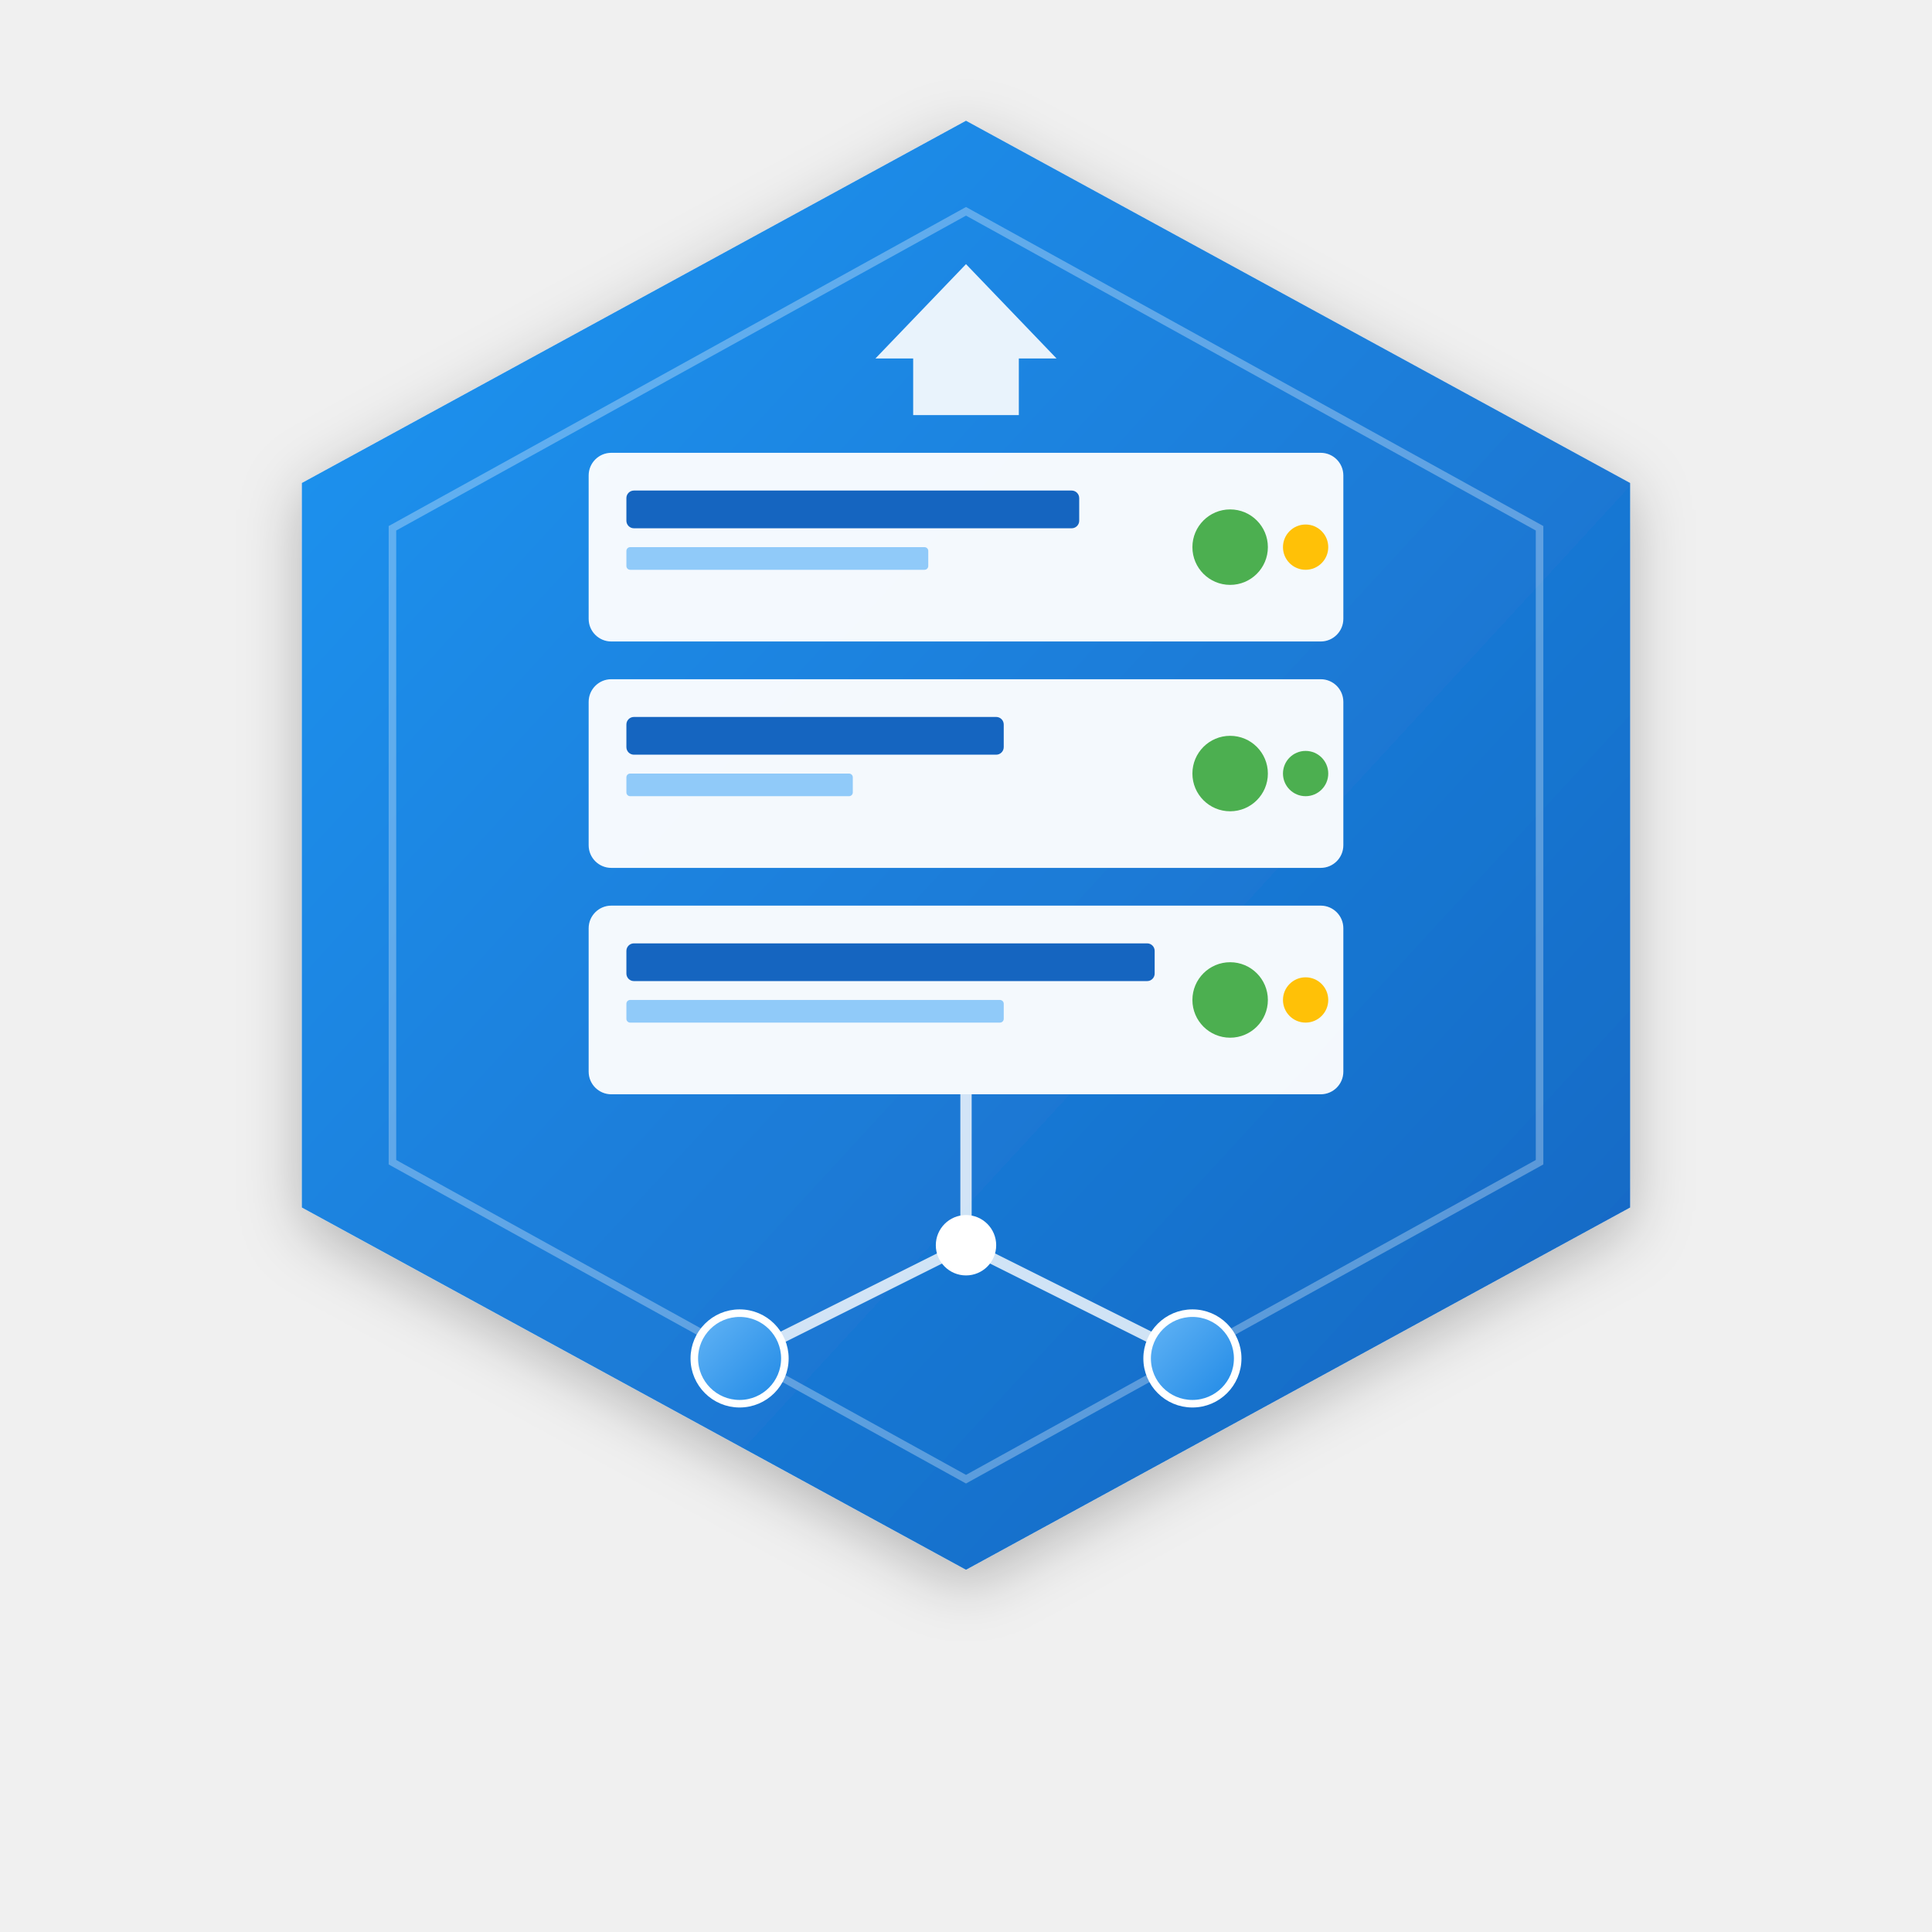
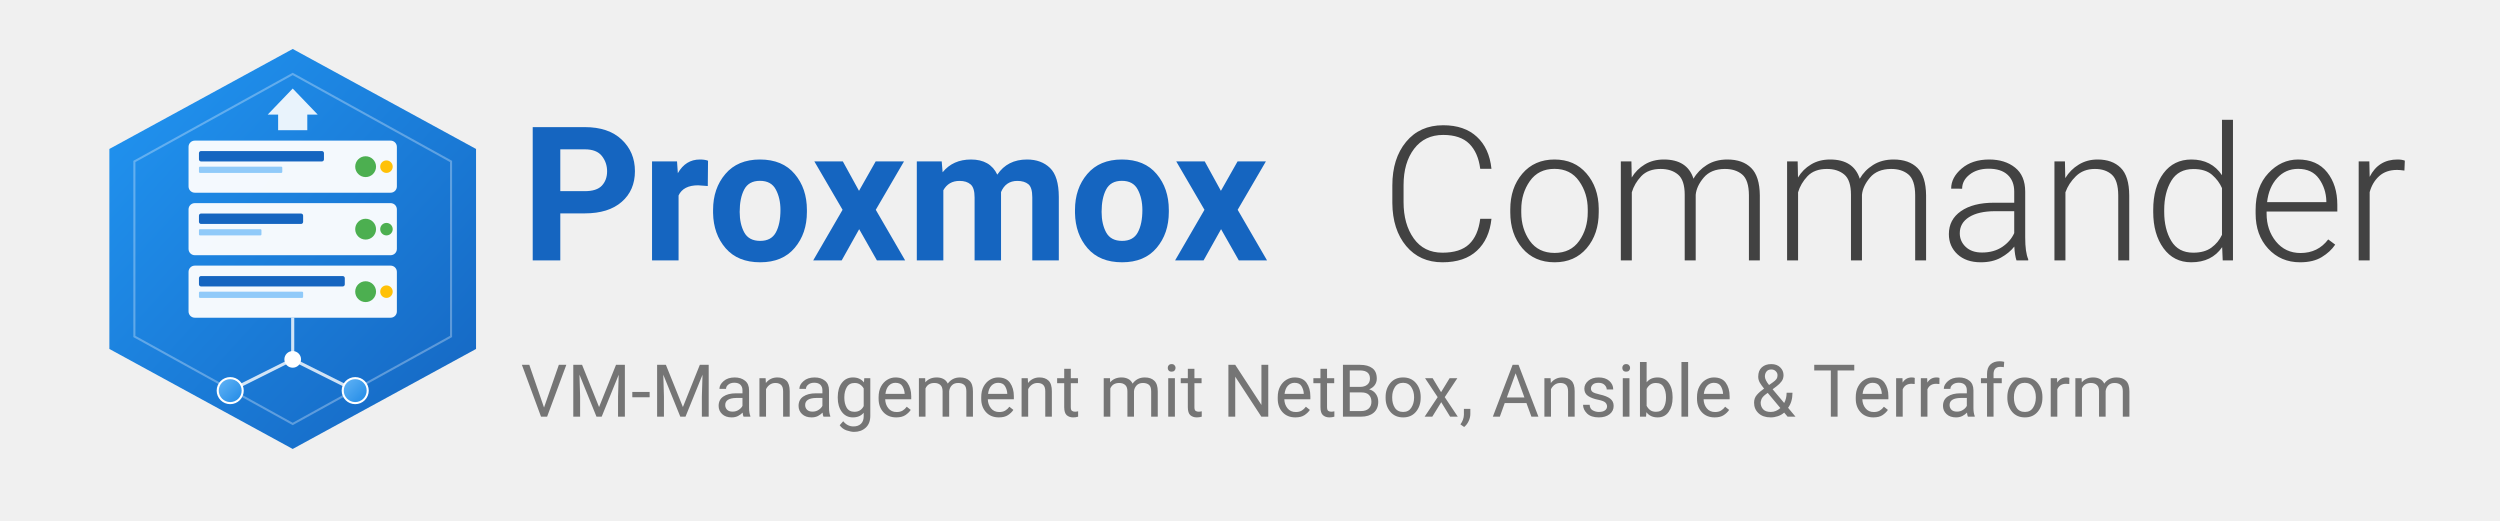
- <svg xmlns="http://www.w3.org/2000/svg" viewBox="0 0 512 512" width="512" height="512">
+ <svg xmlns="http://www.w3.org/2000/svg" viewBox="0 0 480 100" width="480" height="100">
  <defs>
-     <linearGradient id="mainGradient" x1="0%" y1="0%" x2="100%" y2="100%">
-       <stop offset="0%" style="stop-color:#2196F3;stop-opacity:1" />
-       <stop offset="100%" style="stop-color:#1565C0;stop-opacity:1" />
+     <linearGradient id="mainGrad" x1="0%" y1="0%" x2="100%" y2="100%">
+       <stop offset="0%" style="stop-color:#2196F3" />
+       <stop offset="100%" style="stop-color:#1565C0" />
    </linearGradient>
-     <linearGradient id="accentGradient" x1="0%" y1="0%" x2="100%" y2="100%">
-       <stop offset="0%" style="stop-color:#64B5F6;stop-opacity:1" />
-       <stop offset="100%" style="stop-color:#1E88E5;stop-opacity:1" />
+     <linearGradient id="accentGrad" x1="0%" y1="0%" x2="100%" y2="100%">
+       <stop offset="0%" style="stop-color:#64B5F6" />
+       <stop offset="100%" style="stop-color:#1E88E5" />
    </linearGradient>
-     <filter id="shadow" x="-20%" y="-20%" width="140%" height="140%">
-       <feDropShadow dx="0" dy="4" stdDeviation="8" flood-color="#000" flood-opacity="0.25" />
-     </filter>
  </defs>
-   <polygon points="256,32 432,128 432,320 256,416 80,320 80,128" fill="url(#mainGradient)" filter="url(#shadow)" />
-   <polygon points="256,56 408,140 408,308 256,392 104,308 104,140" fill="none" stroke="#ffffff" stroke-width="2" opacity="0.3" />
-   <rect x="156" y="120" width="200" height="50" rx="6" fill="#ffffff" opacity="0.95" />
-   <rect x="166" y="130" width="120" height="10" rx="2" fill="#1565C0" />
-   <rect x="166" y="145" width="80" height="6" rx="1" fill="#90CAF9" />
-   <circle cx="326" cy="145" r="10" fill="#4CAF50" />
-   <circle cx="346" cy="145" r="6" fill="#FFC107" />
-   <rect x="156" y="180" width="200" height="50" rx="6" fill="#ffffff" opacity="0.95" />
-   <rect x="166" y="190" width="100" height="10" rx="2" fill="#1565C0" />
-   <rect x="166" y="205" width="60" height="6" rx="1" fill="#90CAF9" />
-   <circle cx="326" cy="205" r="10" fill="#4CAF50" />
-   <circle cx="346" cy="205" r="6" fill="#4CAF50" />
-   <rect x="156" y="240" width="200" height="50" rx="6" fill="#ffffff" opacity="0.95" />
-   <rect x="166" y="250" width="140" height="10" rx="2" fill="#1565C0" />
-   <rect x="166" y="265" width="100" height="6" rx="1" fill="#90CAF9" />
-   <circle cx="326" cy="265" r="10" fill="#4CAF50" />
-   <circle cx="346" cy="265" r="6" fill="#FFC107" />
-   <line x1="256" y1="290" x2="256" y2="330" stroke="#ffffff" stroke-width="3" opacity="0.8" />
-   <line x1="256" y1="330" x2="196" y2="360" stroke="#ffffff" stroke-width="3" opacity="0.8" />
-   <line x1="256" y1="330" x2="316" y2="360" stroke="#ffffff" stroke-width="3" opacity="0.8" />
-   <circle cx="256" cy="330" r="8" fill="#ffffff" />
-   <circle cx="196" cy="360" r="12" fill="url(#accentGradient)" stroke="#ffffff" stroke-width="2" />
-   <circle cx="316" cy="360" r="12" fill="url(#accentGradient)" stroke="#ffffff" stroke-width="2" />
-   <polygon points="256,70 280,95 270,95 270,110 242,110 242,95 232,95" fill="#ffffff" opacity="0.9" />
+   <g transform="translate(5, 3) scale(0.20)">
+     <polygon points="256,32 432,128 432,320 256,416 80,320 80,128" fill="url(#mainGrad)" />
+     <polygon points="256,56 408,140 408,308 256,392 104,308 104,140" fill="none" stroke="#ffffff" stroke-width="2" opacity="0.3" />
+     <rect x="156" y="120" width="200" height="50" rx="6" fill="#ffffff" opacity="0.95" />
+     <rect x="166" y="130" width="120" height="10" rx="2" fill="#1565C0" />
+     <rect x="166" y="145" width="80" height="6" rx="1" fill="#90CAF9" />
+     <circle cx="326" cy="145" r="10" fill="#4CAF50" />
+     <circle cx="346" cy="145" r="6" fill="#FFC107" />
+     <rect x="156" y="180" width="200" height="50" rx="6" fill="#ffffff" opacity="0.95" />
+     <rect x="166" y="190" width="100" height="10" rx="2" fill="#1565C0" />
+     <rect x="166" y="205" width="60" height="6" rx="1" fill="#90CAF9" />
+     <circle cx="326" cy="205" r="10" fill="#4CAF50" />
+     <circle cx="346" cy="205" r="6" fill="#4CAF50" />
+     <rect x="156" y="240" width="200" height="50" rx="6" fill="#ffffff" opacity="0.95" />
+     <rect x="166" y="250" width="140" height="10" rx="2" fill="#1565C0" />
+     <rect x="166" y="265" width="100" height="6" rx="1" fill="#90CAF9" />
+     <circle cx="326" cy="265" r="10" fill="#4CAF50" />
+     <circle cx="346" cy="265" r="6" fill="#FFC107" />
+     <line x1="256" y1="290" x2="256" y2="330" stroke="#ffffff" stroke-width="3" opacity="0.8" />
+     <line x1="256" y1="330" x2="196" y2="360" stroke="#ffffff" stroke-width="3" opacity="0.8" />
+     <line x1="256" y1="330" x2="316" y2="360" stroke="#ffffff" stroke-width="3" opacity="0.8" />
+     <circle cx="256" cy="330" r="8" fill="#ffffff" />
+     <circle cx="196" cy="360" r="12" fill="url(#accentGrad)" stroke="#ffffff" stroke-width="2" />
+     <circle cx="316" cy="360" r="12" fill="url(#accentGrad)" stroke="#ffffff" stroke-width="2" />
+     <polygon points="256,70 280,95 270,95 270,110 242,110 242,95 232,95" fill="#ffffff" opacity="0.9" />
+   </g>
+   <g transform="translate(100, 12)">
+     <text x="0" y="38" font-family="Segoe UI, Roboto, Arial, sans-serif" font-size="36" font-weight="700" fill="#1565C0">
+       Proxmox
+     </text>
+     <text x="165" y="38" font-family="Segoe UI, Roboto, Arial, sans-serif" font-size="36" font-weight="300" fill="#424242">
+       Commander
+     </text>
+     <text x="0" y="68" font-family="Segoe UI, Roboto, Arial, sans-serif" font-size="14" fill="#757575">
+       VM-Management mit NetBox, Ansible &amp; Terraform
+     </text>
+   </g>
</svg>
